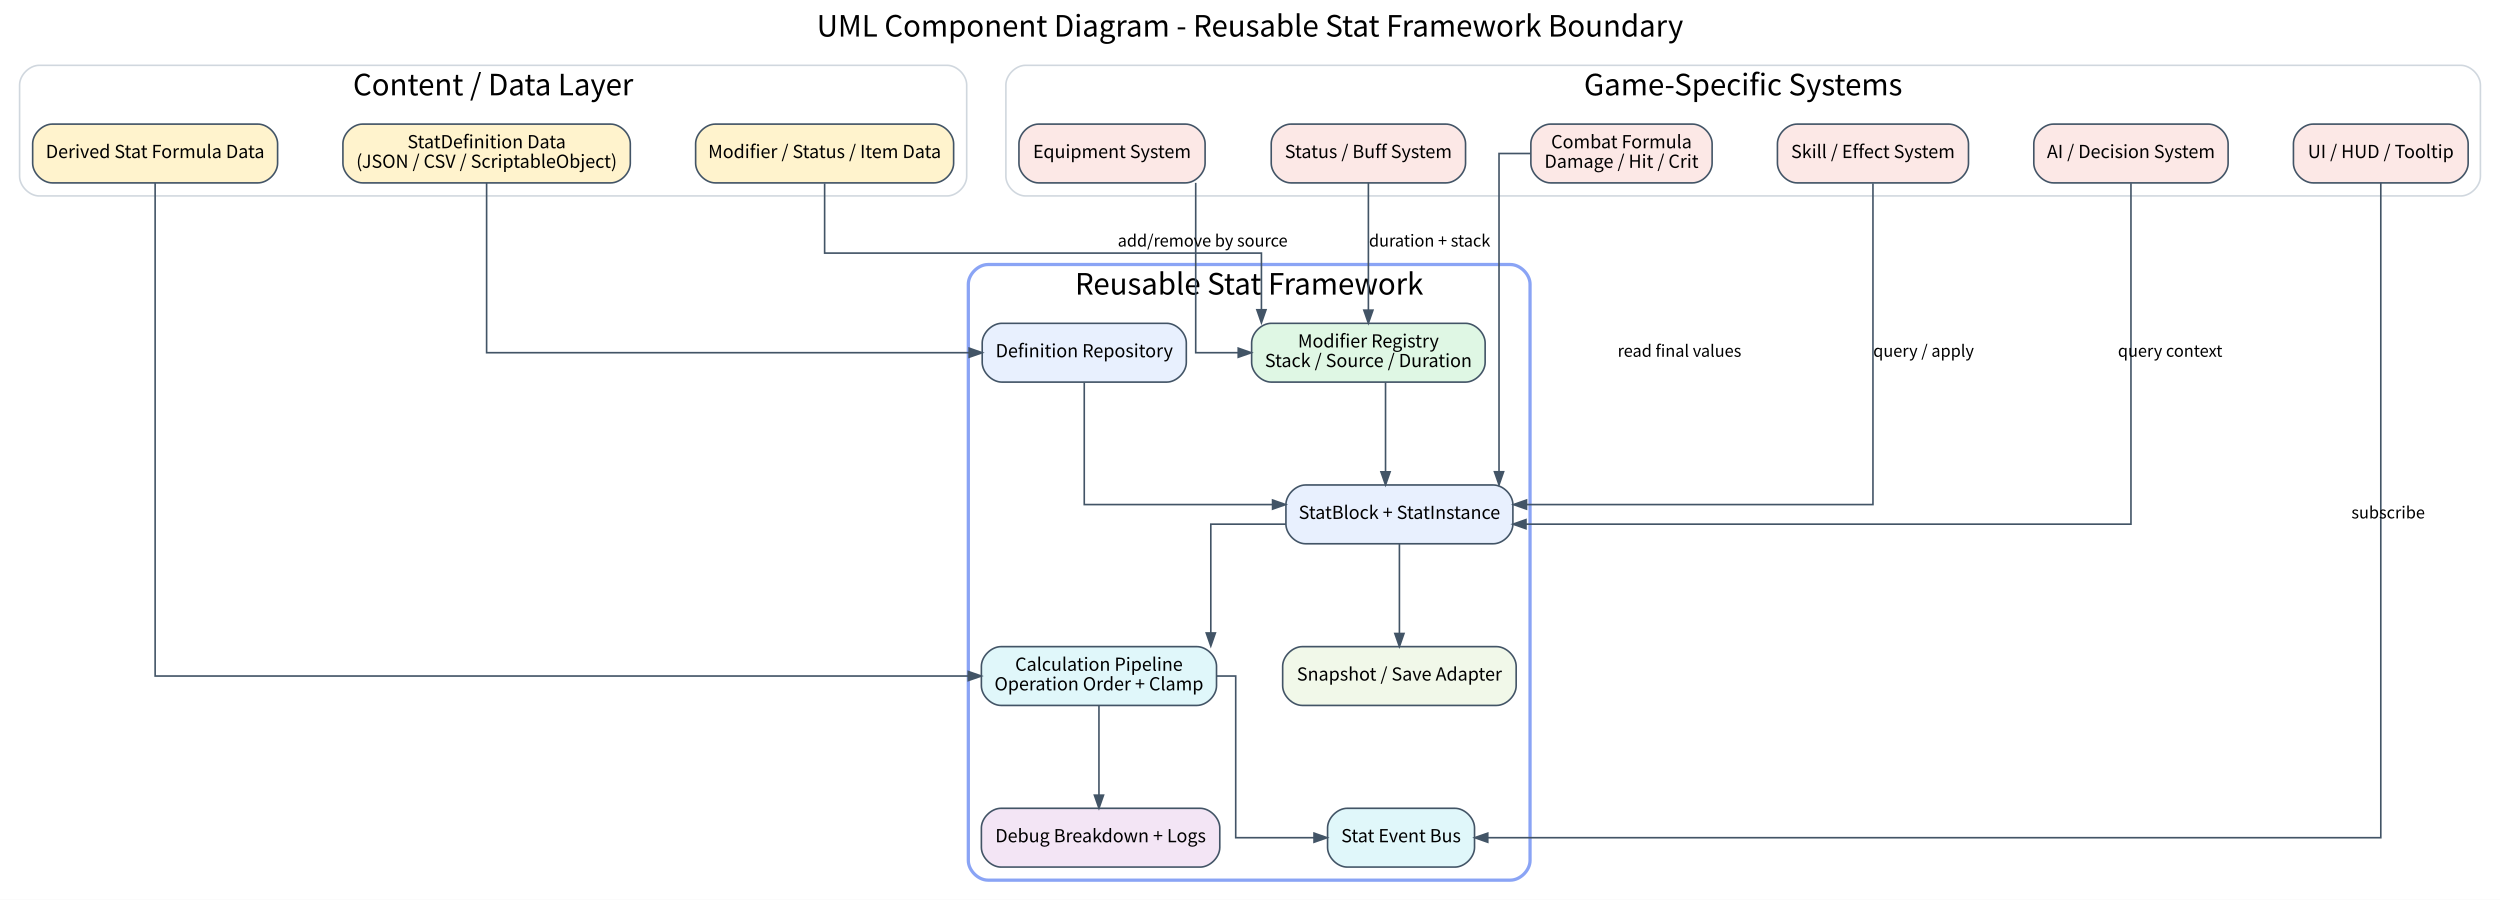
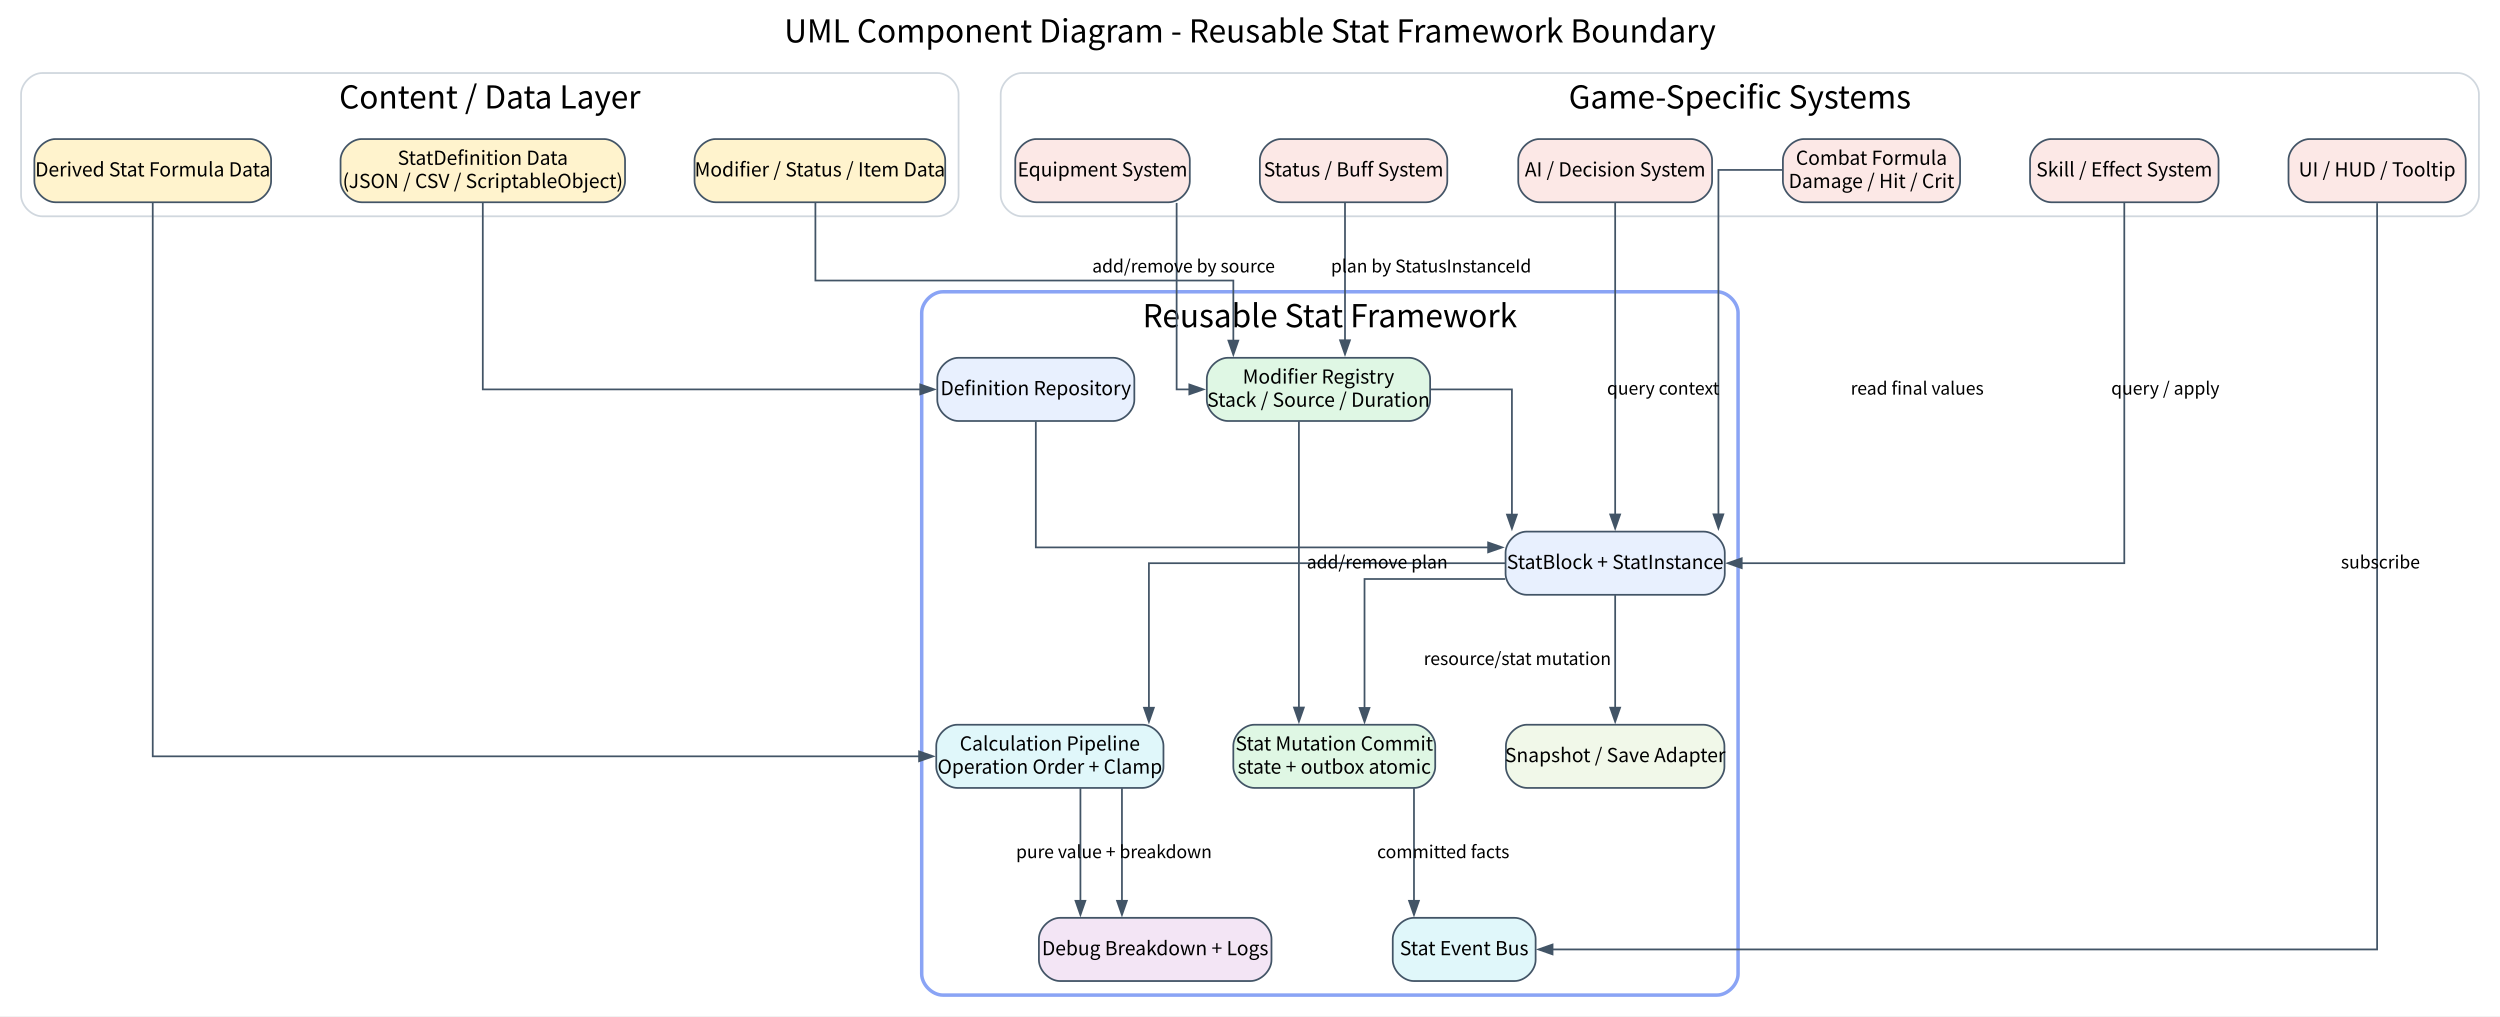
- <svg xmlns="http://www.w3.org/2000/svg" width="1531pt" height="551pt" viewBox="0.00 0.00 1531.00 551.00">
-   <g id="graph0" class="graph" transform="scale(1 1) rotate(0) translate(4 547)">
-     <polygon fill="white" stroke="transparent" points="-4,4 -4,-547 1527,-547 1527,4 -4,4" />
-     <text text-anchor="middle" x="761.5" y="-524.6" font-family="Noto Sans CJK KR" font-size="18.00">UML Component Diagram - Reusable Stat Framework Boundary</text>
+ <svg xmlns="http://www.w3.org/2000/svg" width="1424pt" height="579pt" viewBox="0.00 0.00 1424.00 579.00">
+   <g id="graph0" class="graph" transform="scale(1 1) rotate(0) translate(4 574.8)">
+     <polygon fill="white" stroke="none" points="-4,4 -4,-574.8 1420,-574.8 1420,4 -4,4" />
+     <text xml:space="preserve" text-anchor="middle" x="708" y="-550.6" font-family="Noto Sans CJK KR" font-size="18.00">UML Component Diagram - Reusable Stat Framework Boundary</text>
    <g id="clust1" class="cluster">
-       <path fill="white" stroke="#d0d7de" d="M20,-427C20,-427 576,-427 576,-427 582,-427 588,-433 588,-439 588,-439 588,-495 588,-495 588,-501 582,-507 576,-507 576,-507 20,-507 20,-507 14,-507 8,-501 8,-495 8,-495 8,-439 8,-439 8,-433 14,-427 20,-427" />
-       <text text-anchor="middle" x="298" y="-488.6" font-family="Noto Sans CJK KR" font-size="18.00">Content / Data Layer</text>
+       <path fill="white" stroke="#d0d7de" d="M20,-451.6C20,-451.6 530,-451.6 530,-451.6 536,-451.6 542,-457.6 542,-463.6 542,-463.6 542,-521.2 542,-521.2 542,-527.2 536,-533.2 530,-533.2 530,-533.2 20,-533.2 20,-533.2 14,-533.2 8,-527.2 8,-521.2 8,-521.2 8,-463.6 8,-463.6 8,-457.6 14,-451.6 20,-451.6" />
+       <text xml:space="preserve" text-anchor="middle" x="275" y="-513" font-family="Noto Sans CJK KR" font-size="18.00">Content / Data Layer</text>
    </g>
    <g id="clust2" class="cluster">
-       <path fill="white" stroke="#8aa4f5" stroke-width="2" d="M601,-8C601,-8 921,-8 921,-8 927,-8 933,-14 933,-20 933,-20 933,-373 933,-373 933,-379 927,-385 921,-385 921,-385 601,-385 601,-385 595,-385 589,-379 589,-373 589,-373 589,-20 589,-20 589,-14 595,-8 601,-8" />
-       <text text-anchor="middle" x="761" y="-366.6" font-family="Noto Sans CJK KR" font-size="18.00">Reusable Stat Framework</text>
+       <path fill="white" stroke="#8aa4f5" stroke-width="2" d="M533,-8C533,-8 974,-8 974,-8 980,-8 986,-14 986,-20 986,-20 986,-396.6 986,-396.6 986,-402.6 980,-408.6 974,-408.6 974,-408.6 533,-408.6 533,-408.6 527,-408.6 521,-402.6 521,-396.6 521,-396.6 521,-20 521,-20 521,-14 527,-8 533,-8" />
+       <text xml:space="preserve" text-anchor="middle" x="753.5" y="-388.4" font-family="Noto Sans CJK KR" font-size="18.00">Reusable Stat Framework</text>
    </g>
    <g id="clust3" class="cluster">
-       <path fill="white" stroke="#d0d7de" d="M624,-427C624,-427 1503,-427 1503,-427 1509,-427 1515,-433 1515,-439 1515,-439 1515,-495 1515,-495 1515,-501 1509,-507 1503,-507 1503,-507 624,-507 624,-507 618,-507 612,-501 612,-495 612,-495 612,-439 612,-439 612,-433 618,-427 624,-427" />
-       <text text-anchor="middle" x="1063.5" y="-488.6" font-family="Noto Sans CJK KR" font-size="18.00">Game-Specific Systems</text>
+       <path fill="white" stroke="#d0d7de" d="M578,-451.6C578,-451.6 1396,-451.6 1396,-451.6 1402,-451.6 1408,-457.6 1408,-463.6 1408,-463.6 1408,-521.2 1408,-521.2 1408,-527.2 1402,-533.2 1396,-533.2 1396,-533.2 578,-533.2 578,-533.2 572,-533.2 566,-527.2 566,-521.2 566,-521.2 566,-463.6 566,-463.6 566,-457.6 572,-451.6 578,-451.6" />
+       <text xml:space="preserve" text-anchor="middle" x="987" y="-513" font-family="Noto Sans CJK KR" font-size="18.00">Game-Specific Systems</text>
    </g>
    <g id="node1" class="node">
-       <path fill="#fff3cd" stroke="#425466" d="M370,-471C370,-471 218,-471 218,-471 212,-471 206,-465 206,-459 206,-459 206,-447 206,-447 206,-441 212,-435 218,-435 218,-435 370,-435 370,-435 376,-435 382,-441 382,-447 382,-447 382,-459 382,-459 382,-465 376,-471 370,-471" />
-       <text text-anchor="middle" x="294" y="-456.2" font-family="Noto Sans CJK KR" font-size="11.00">StatDefinition Data</text>
-       <text text-anchor="middle" x="294" y="-444.2" font-family="Noto Sans CJK KR" font-size="11.00">(JSON / CSV / ScriptableObject)</text>
+       <path fill="#fff3cd" stroke="#425466" d="M340.02,-495.6C340.02,-495.6 201.98,-495.6 201.98,-495.6 195.98,-495.6 189.98,-489.6 189.98,-483.6 189.98,-483.6 189.98,-471.6 189.98,-471.6 189.98,-465.6 195.98,-459.6 201.98,-459.6 201.98,-459.6 340.02,-459.6 340.02,-459.6 346.02,-459.6 352.02,-465.6 352.02,-471.6 352.02,-471.6 352.02,-483.6 352.02,-483.6 352.02,-489.6 346.02,-495.6 340.02,-495.6" />
+       <text xml:space="preserve" text-anchor="middle" x="271" y="-480.9" font-family="Noto Sans CJK KR" font-size="11.00">StatDefinition Data</text>
+       <text xml:space="preserve" text-anchor="middle" x="271" y="-467.7" font-family="Noto Sans CJK KR" font-size="11.00">(JSON / CSV / ScriptableObject)</text>
    </g>
    <g id="node4" class="node">
-       <path fill="#e8f0fe" stroke="#425466" d="M710.5,-349C710.5,-349 609.5,-349 609.5,-349 603.5,-349 597.5,-343 597.5,-337 597.5,-337 597.5,-325 597.5,-325 597.5,-319 603.5,-313 609.5,-313 609.5,-313 710.5,-313 710.5,-313 716.5,-313 722.5,-319 722.5,-325 722.5,-325 722.5,-337 722.5,-337 722.5,-343 716.5,-349 710.5,-349" />
-       <text text-anchor="middle" x="660" y="-328.2" font-family="Noto Sans CJK KR" font-size="11.00">Definition Repository</text>
+       <path fill="#e8f0fe" stroke="#425466" d="M630.12,-371C630.12,-371 541.88,-371 541.88,-371 535.88,-371 529.88,-365 529.88,-359 529.88,-359 529.88,-347 529.88,-347 529.88,-341 535.88,-335 541.88,-335 541.88,-335 630.12,-335 630.12,-335 636.12,-335 642.12,-341 642.12,-347 642.12,-347 642.12,-359 642.12,-359 642.12,-365 636.12,-371 630.12,-371" />
+       <text xml:space="preserve" text-anchor="middle" x="586" y="-349.7" font-family="Noto Sans CJK KR" font-size="11.00">Definition Repository</text>
    </g>
    <g id="edge1" class="edge">
-       <path fill="none" stroke="#425466" d="M294,-435C294,-401.06 294,-331 294,-331 294,-331 589.5,-331 589.5,-331" />
-       <polygon fill="#425466" stroke="#425466" points="589.5,-333.8 597.5,-331 589.5,-328.2 589.5,-333.8" />
+       <path fill="none" stroke="#425466" d="M271,-459.21C271,-424.56 271,-353 271,-353 271,-353 520.17,-353 520.17,-353" />
+       <polygon fill="#425466" stroke="#425466" points="520.17,-355.8 528.17,-353 520.17,-350.2 520.17,-355.8" />
    </g>
    <g id="node2" class="node">
-       <path fill="#fff3cd" stroke="#425466" d="M568,-471C568,-471 434,-471 434,-471 428,-471 422,-465 422,-459 422,-459 422,-447 422,-447 422,-441 428,-435 434,-435 434,-435 568,-435 568,-435 574,-435 580,-441 580,-447 580,-447 580,-459 580,-459 580,-465 574,-471 568,-471" />
-       <text text-anchor="middle" x="501" y="-450.2" font-family="Noto Sans CJK KR" font-size="11.00">Modifier / Status / Item Data</text>
+       <path fill="#fff3cd" stroke="#425466" d="M522.39,-495.6C522.39,-495.6 403.61,-495.6 403.61,-495.6 397.61,-495.6 391.61,-489.6 391.61,-483.6 391.61,-483.6 391.61,-471.6 391.61,-471.6 391.61,-465.6 397.61,-459.6 403.61,-459.6 403.61,-459.6 522.39,-459.6 522.39,-459.6 528.39,-459.6 534.39,-465.6 534.39,-471.6 534.39,-471.6 534.39,-483.6 534.39,-483.6 534.39,-489.6 528.39,-495.6 522.39,-495.6" />
+       <text xml:space="preserve" text-anchor="middle" x="463" y="-474.3" font-family="Noto Sans CJK KR" font-size="11.00">Modifier / Status / Item Data</text>
    </g>
    <g id="node6" class="node">
-       <path fill="#dff7e4" stroke="#425466" d="M893.5,-349C893.5,-349 774.5,-349 774.5,-349 768.5,-349 762.5,-343 762.5,-337 762.5,-337 762.5,-325 762.5,-325 762.5,-319 768.5,-313 774.5,-313 774.5,-313 893.5,-313 893.5,-313 899.5,-313 905.5,-319 905.5,-325 905.5,-325 905.5,-337 905.5,-337 905.5,-343 899.5,-349 893.5,-349" />
-       <text text-anchor="middle" x="834" y="-334.2" font-family="Noto Sans CJK KR" font-size="11.00">Modifier Registry</text>
-       <text text-anchor="middle" x="834" y="-322.2" font-family="Noto Sans CJK KR" font-size="11.00">Stack / Source / Duration</text>
+       <path fill="#dff7e4" stroke="#425466" d="M798.6,-371C798.6,-371 695.4,-371 695.4,-371 689.4,-371 683.4,-365 683.4,-359 683.4,-359 683.4,-347 683.4,-347 683.4,-341 689.4,-335 695.4,-335 695.4,-335 798.6,-335 798.6,-335 804.6,-335 810.6,-341 810.6,-347 810.6,-347 810.6,-359 810.6,-359 810.6,-365 804.6,-371 798.6,-371" />
+       <text xml:space="preserve" text-anchor="middle" x="747" y="-356.3" font-family="Noto Sans CJK KR" font-size="11.00">Modifier Registry</text>
+       <text xml:space="preserve" text-anchor="middle" x="747" y="-343.1" font-family="Noto Sans CJK KR" font-size="11.00">Stack / Source / Duration</text>
    </g>
    <g id="edge2" class="edge">
-       <path fill="none" stroke="#425466" d="M501,-434.7C501,-416.73 501,-392 501,-392 501,-392 768.5,-392 768.5,-392 768.5,-392 768.5,-357.3 768.5,-357.3" />
-       <polygon fill="#425466" stroke="#425466" points="771.3,-357.3 768.5,-349.3 765.7,-357.3 771.3,-357.3" />
+       <path fill="none" stroke="#425466" d="M460.45,-459.16C460.45,-440.69 460.45,-415 460.45,-415 460.45,-415 698.51,-415 698.51,-415 698.51,-415 698.51,-380.78 698.51,-380.78" />
+       <polygon fill="#425466" stroke="#425466" points="701.31,-380.78 698.51,-372.78 695.71,-380.78 701.31,-380.78" />
    </g>
    <g id="node3" class="node">
-       <path fill="#fff3cd" stroke="#425466" d="M154,-471C154,-471 28,-471 28,-471 22,-471 16,-465 16,-459 16,-459 16,-447 16,-447 16,-441 22,-435 28,-435 28,-435 154,-435 154,-435 160,-435 166,-441 166,-447 166,-447 166,-459 166,-459 166,-465 160,-471 154,-471" />
-       <text text-anchor="middle" x="91" y="-450.2" font-family="Noto Sans CJK KR" font-size="11.00">Derived Stat Formula Data</text>
+       <path fill="#fff3cd" stroke="#425466" d="M138.42,-495.6C138.42,-495.6 27.58,-495.6 27.58,-495.6 21.58,-495.6 15.58,-489.6 15.58,-483.6 15.58,-483.6 15.58,-471.6 15.58,-471.6 15.58,-465.6 21.58,-459.6 27.58,-459.6 27.58,-459.6 138.42,-459.6 138.42,-459.6 144.42,-459.6 150.42,-465.6 150.42,-471.6 150.42,-471.6 150.42,-483.6 150.42,-483.6 150.42,-489.6 144.42,-495.6 138.42,-495.6" />
+       <text xml:space="preserve" text-anchor="middle" x="83" y="-474.3" font-family="Noto Sans CJK KR" font-size="11.00">Derived Stat Formula Data</text>
    </g>
    <g id="node7" class="node">
-       <path fill="#e0f7fa" stroke="#425466" d="M729,-151C729,-151 609,-151 609,-151 603,-151 597,-145 597,-139 597,-139 597,-127 597,-127 597,-121 603,-115 609,-115 609,-115 729,-115 729,-115 735,-115 741,-121 741,-127 741,-127 741,-139 741,-139 741,-145 735,-151 729,-151" />
-       <text text-anchor="middle" x="669" y="-136.2" font-family="Noto Sans CJK KR" font-size="11.00">Calculation Pipeline</text>
-       <text text-anchor="middle" x="669" y="-124.2" font-family="Noto Sans CJK KR" font-size="11.00">Operation Order + Clamp</text>
+       <path fill="#e0f7fa" stroke="#425466" d="M646.71,-162C646.71,-162 541.29,-162 541.29,-162 535.29,-162 529.29,-156 529.29,-150 529.29,-150 529.29,-138 529.29,-138 529.29,-132 535.29,-126 541.29,-126 541.29,-126 646.71,-126 646.71,-126 652.71,-126 658.71,-132 658.71,-138 658.71,-138 658.71,-150 658.71,-150 658.71,-156 652.71,-162 646.71,-162" />
+       <text xml:space="preserve" text-anchor="middle" x="594" y="-147.3" font-family="Noto Sans CJK KR" font-size="11.00">Calculation Pipeline</text>
+       <text xml:space="preserve" text-anchor="middle" x="594" y="-134.1" font-family="Noto Sans CJK KR" font-size="11.00">Operation Order + Clamp</text>
    </g>
    <g id="edge3" class="edge">
-       <path fill="none" stroke="#425466" d="M91,-434.88C91,-367.18 91,-133 91,-133 91,-133 588.96,-133 588.96,-133" />
-       <polygon fill="#425466" stroke="#425466" points="588.96,-135.8 596.96,-133 588.96,-130.2 588.96,-135.8" />
+       <path fill="none" stroke="#425466" d="M83,-459.19C83,-389.25 83,-144 83,-144 83,-144 519.51,-144 519.51,-144" />
+       <polygon fill="#425466" stroke="#425466" points="519.51,-146.8 527.51,-144 519.51,-141.2 519.51,-146.8" />
    </g>
    <g id="node5" class="node">
-       <path fill="#e8f0fe" stroke="#425466" d="M910.5,-250C910.5,-250 795.5,-250 795.5,-250 789.5,-250 783.5,-244 783.5,-238 783.5,-238 783.5,-226 783.5,-226 783.5,-220 789.5,-214 795.5,-214 795.5,-214 910.5,-214 910.5,-214 916.5,-214 922.5,-220 922.5,-226 922.5,-226 922.5,-238 922.5,-238 922.5,-244 916.5,-250 910.5,-250" />
-       <text text-anchor="middle" x="853" y="-229.2" font-family="Noto Sans CJK KR" font-size="11.00">StatBlock + StatInstance</text>
+       <path fill="#e8f0fe" stroke="#425466" d="M966.43,-272C966.43,-272 865.57,-272 865.57,-272 859.57,-272 853.57,-266 853.57,-260 853.57,-260 853.57,-248 853.57,-248 853.57,-242 859.57,-236 865.57,-236 865.57,-236 966.43,-236 966.43,-236 972.43,-236 978.43,-242 978.43,-248 978.43,-248 978.43,-260 978.43,-260 978.43,-266 972.43,-272 966.43,-272" />
+       <text xml:space="preserve" text-anchor="middle" x="916" y="-250.7" font-family="Noto Sans CJK KR" font-size="11.00">StatBlock + StatInstance</text>
    </g>
    <g id="edge4" class="edge">
-       <path fill="none" stroke="#425466" d="M660,-312.63C660,-285.52 660,-238 660,-238 660,-238 775.32,-238 775.32,-238" />
-       <polygon fill="#425466" stroke="#425466" points="775.32,-240.8 783.32,-238 775.32,-235.2 775.32,-240.8" />
+       <path fill="none" stroke="#425466" d="M586,-334.79C586,-308.49 586,-263 586,-263 586,-263 843.64,-263 843.64,-263" />
+       <polygon fill="#425466" stroke="#425466" points="843.64,-265.8 851.64,-263 843.64,-260.2 843.64,-265.8" />
    </g>
    <g id="edge6" class="edge">
-       <path fill="none" stroke="#425466" d="M783.48,-226C759.02,-226 737.5,-226 737.5,-226 737.5,-226 737.5,-159.37 737.5,-159.37" />
-       <polygon fill="#425466" stroke="#425466" points="740.3,-159.37 737.5,-151.37 734.7,-159.37 740.3,-159.37" />
+       <path fill="none" stroke="#425466" d="M853.4,-254C774.88,-254 650.42,-254 650.42,-254 650.42,-254 650.42,-171.68 650.42,-171.68" />
+       <polygon fill="#425466" stroke="#425466" points="653.22,-171.68 650.42,-163.68 647.62,-171.68 653.22,-171.68" />
+     </g>
+     <g id="node9" class="node">
+       <path fill="#dff7e4" stroke="#425466" d="M801.5,-162C801.5,-162 710.5,-162 710.5,-162 704.5,-162 698.5,-156 698.5,-150 698.5,-150 698.5,-138 698.5,-138 698.5,-132 704.5,-126 710.5,-126 710.5,-126 801.5,-126 801.5,-126 807.5,-126 813.5,-132 813.5,-138 813.5,-138 813.5,-150 813.5,-150 813.5,-156 807.5,-162 801.5,-162" />
+       <text xml:space="preserve" text-anchor="middle" x="756" y="-147.3" font-family="Noto Sans CJK KR" font-size="11.00">Stat Mutation Commit</text>
+       <text xml:space="preserve" text-anchor="middle" x="756" y="-134.1" font-family="Noto Sans CJK KR" font-size="11.00">state + outbox atomic</text>
+     </g>
+     <g id="edge10" class="edge">
+       <path fill="none" stroke="#425466" d="M853.38,-245C815.02,-245 773.23,-245 773.23,-245 773.23,-245 773.23,-171.57 773.23,-171.57" />
+       <polygon fill="#425466" stroke="#425466" points="776.03,-171.57 773.23,-163.57 770.43,-171.57 776.03,-171.57" />
+       <text xml:space="preserve" text-anchor="middle" x="860.29" y="-196" font-family="Noto Sans CJK KR" font-size="10.00">resource/stat mutation</text>
+     </g>
+     <g id="node11" class="node">
+       <path fill="#f1f8e9" stroke="#425466" d="M966.23,-162C966.23,-162 865.77,-162 865.77,-162 859.77,-162 853.77,-156 853.77,-150 853.77,-150 853.77,-138 853.77,-138 853.77,-132 859.77,-126 865.77,-126 865.77,-126 966.23,-126 966.23,-126 972.23,-126 978.23,-132 978.23,-138 978.23,-138 978.23,-150 978.23,-150 978.23,-156 972.23,-162 966.23,-162" />
+       <text xml:space="preserve" text-anchor="middle" x="916" y="-140.7" font-family="Noto Sans CJK KR" font-size="11.00">Snapshot / Save Adapter</text>
+     </g>
+     <g id="edge12" class="edge">
+       <path fill="none" stroke="#425466" d="M916,-235.84C916,-235.84 916,-171.7 916,-171.7" />
+       <polygon fill="#425466" stroke="#425466" points="918.8,-171.7 916,-163.7 913.2,-171.7 918.8,-171.7" />
+     </g>
+     <g id="edge5" class="edge">
+       <path fill="none" stroke="#425466" d="M811.1,-353C835.34,-353 857.19,-353 857.19,-353 857.19,-353 857.19,-281.67 857.19,-281.67" />
+       <polygon fill="#425466" stroke="#425466" points="859.99,-281.67 857.19,-273.67 854.39,-281.67 859.99,-281.67" />
+     </g>
+     <g id="edge9" class="edge">
+       <path fill="none" stroke="#425466" d="M735.86,-334.82C735.86,-334.82 735.86,-171.8 735.86,-171.8" />
+       <polygon fill="#425466" stroke="#425466" points="738.66,-171.8 735.86,-163.8 733.06,-171.8 738.66,-171.8" />
+       <text xml:space="preserve" text-anchor="middle" x="780.46" y="-251" font-family="Noto Sans CJK KR" font-size="10.00">add/remove plan</text>
    </g>
    <g id="node10" class="node">
-       <path fill="#f1f8e9" stroke="#425466" d="M912.5,-151C912.5,-151 793.5,-151 793.5,-151 787.5,-151 781.5,-145 781.5,-139 781.5,-139 781.5,-127 781.5,-127 781.5,-121 787.5,-115 793.5,-115 793.5,-115 912.5,-115 912.5,-115 918.5,-115 924.5,-121 924.5,-127 924.5,-127 924.5,-139 924.5,-139 924.5,-145 918.5,-151 912.5,-151" />
-       <text text-anchor="middle" x="853" y="-130.2" font-family="Noto Sans CJK KR" font-size="11.00">Snapshot / Save Adapter</text>
+       <path fill="#f3e5f5" stroke="#425466" d="M708.24,-52C708.24,-52 599.76,-52 599.76,-52 593.76,-52 587.76,-46 587.76,-40 587.76,-40 587.76,-28 587.76,-28 587.76,-22 593.76,-16 599.76,-16 599.76,-16 708.24,-16 708.24,-16 714.24,-16 720.24,-22 720.24,-28 720.24,-28 720.24,-40 720.24,-40 720.24,-46 714.24,-52 708.24,-52" />
+       <text xml:space="preserve" text-anchor="middle" x="654" y="-30.7" font-family="Noto Sans CJK KR" font-size="11.00">Debug Breakdown + Logs</text>
    </g>
-     <g id="edge9" class="edge">
-       <path fill="none" stroke="#425466" d="M853,-213.84C853,-213.84 853,-159.04 853,-159.04" />
-       <polygon fill="#425466" stroke="#425466" points="855.8,-159.04 853,-151.04 850.2,-159.04 855.8,-159.04" />
+     <g id="edge7" class="edge">
+       <path fill="none" stroke="#425466" d="M635.06,-125.84C635.06,-125.84 635.06,-61.7 635.06,-61.7" />
+       <polygon fill="#425466" stroke="#425466" points="637.86,-61.7 635.06,-53.7 632.26,-61.7 637.86,-61.7" />
    </g>
-     <g id="edge5" class="edge">
-       <path fill="none" stroke="#425466" d="M844.5,-312.84C844.5,-312.84 844.5,-258.04 844.5,-258.04" />
-       <polygon fill="#425466" stroke="#425466" points="847.3,-258.04 844.5,-250.04 841.7,-258.04 847.3,-258.04" />
+     <g id="edge8" class="edge">
+       <path fill="none" stroke="#425466" d="M611.41,-125.84C611.41,-125.84 611.41,-61.7 611.41,-61.7" />
+       <polygon fill="#425466" stroke="#425466" points="614.21,-61.7 611.41,-53.7 608.61,-61.7 614.21,-61.7" />
+       <text xml:space="preserve" text-anchor="middle" x="630.5" y="-86" font-family="Noto Sans CJK KR" font-size="10.00">pure value + breakdown</text>
    </g>
    <g id="node8" class="node">
-       <path fill="#e0f7fa" stroke="#425466" d="M887,-52C887,-52 821,-52 821,-52 815,-52 809,-46 809,-40 809,-40 809,-28 809,-28 809,-22 815,-16 821,-16 821,-16 887,-16 887,-16 893,-16 899,-22 899,-28 899,-28 899,-40 899,-40 899,-46 893,-52 887,-52" />
-       <text text-anchor="middle" x="854" y="-31.2" font-family="Noto Sans CJK KR" font-size="11.00">Stat Event Bus</text>
+       <path fill="#e0f7fa" stroke="#425466" d="M858.69,-52C858.69,-52 801.31,-52 801.31,-52 795.31,-52 789.31,-46 789.31,-40 789.31,-40 789.31,-28 789.31,-28 789.31,-22 795.31,-16 801.31,-16 801.31,-16 858.69,-16 858.69,-16 864.69,-16 870.69,-22 870.69,-28 870.69,-28 870.69,-40 870.69,-40 870.69,-46 864.69,-52 858.69,-52" />
+       <text xml:space="preserve" text-anchor="middle" x="830" y="-30.7" font-family="Noto Sans CJK KR" font-size="11.00">Stat Event Bus</text>
    </g>
-     <g id="edge8" class="edge">
-       <path fill="none" stroke="#425466" d="M741.1,-133C748.15,-133 752.75,-133 752.75,-133 752.75,-133 752.75,-34 752.75,-34 752.75,-34 800.71,-34 800.71,-34" />
-       <polygon fill="#425466" stroke="#425466" points="800.71,-36.8 808.71,-34 800.71,-31.2 800.71,-36.8" />
-     </g>
-     <g id="node9" class="node">
-       <path fill="#f3e5f5" stroke="#425466" d="M731,-52C731,-52 609,-52 609,-52 603,-52 597,-46 597,-40 597,-40 597,-28 597,-28 597,-22 603,-16 609,-16 609,-16 731,-16 731,-16 737,-16 743,-22 743,-28 743,-28 743,-40 743,-40 743,-46 737,-52 731,-52" />
-       <text text-anchor="middle" x="670" y="-31.2" font-family="Noto Sans CJK KR" font-size="11.00">Debug Breakdown + Logs</text>
-     </g>
-     <g id="edge7" class="edge">
-       <path fill="none" stroke="#425466" d="M669,-114.84C669,-114.84 669,-60.04 669,-60.04" />
-       <polygon fill="#425466" stroke="#425466" points="671.8,-60.04 669,-52.04 666.2,-60.04 671.8,-60.04" />
-     </g>
-     <g id="node11" class="node">
-       <path fill="#fce8e6" stroke="#425466" d="M1189.5,-471C1189.5,-471 1096.5,-471 1096.5,-471 1090.5,-471 1084.5,-465 1084.5,-459 1084.5,-459 1084.5,-447 1084.5,-447 1084.5,-441 1090.5,-435 1096.5,-435 1096.5,-435 1189.5,-435 1189.5,-435 1195.5,-435 1201.5,-441 1201.5,-447 1201.5,-447 1201.5,-459 1201.5,-459 1201.5,-465 1195.5,-471 1189.5,-471" />
-       <text text-anchor="middle" x="1143" y="-450.2" font-family="Noto Sans CJK KR" font-size="11.00">Skill / Effect System</text>
-     </g>
-     <g id="edge10" class="edge">
-       <path fill="none" stroke="#425466" d="M1143,-434.67C1143,-382.68 1143,-238 1143,-238 1143,-238 930.83,-238 930.83,-238" />
-       <polygon fill="#425466" stroke="#425466" points="930.83,-235.2 922.83,-238 930.83,-240.8 930.83,-235.2" />
-       <text text-anchor="middle" x="1174" y="-328.5" font-family="Noto Sans CJK KR" font-size="10.00">query / apply</text>
+     <g id="edge11" class="edge">
+       <path fill="none" stroke="#425466" d="M801.4,-125.84C801.4,-125.84 801.4,-61.7 801.4,-61.7" />
+       <polygon fill="#425466" stroke="#425466" points="804.2,-61.7 801.4,-53.7 798.6,-61.7 804.2,-61.7" />
+       <text xml:space="preserve" text-anchor="middle" x="818.07" y="-86" font-family="Noto Sans CJK KR" font-size="10.00">committed facts</text>
    </g>
    <g id="node12" class="node">
-       <path fill="#fce8e6" stroke="#425466" d="M1032.5,-471C1032.5,-471 945.5,-471 945.5,-471 939.5,-471 933.5,-465 933.5,-459 933.5,-459 933.5,-447 933.5,-447 933.5,-441 939.5,-435 945.5,-435 945.5,-435 1032.5,-435 1032.5,-435 1038.5,-435 1044.5,-441 1044.5,-447 1044.5,-447 1044.5,-459 1044.5,-459 1044.5,-465 1038.5,-471 1032.5,-471" />
-       <text text-anchor="middle" x="989" y="-456.2" font-family="Noto Sans CJK KR" font-size="11.00">Combat Formula</text>
-       <text text-anchor="middle" x="989" y="-444.2" font-family="Noto Sans CJK KR" font-size="11.00">Damage / Hit / Crit</text>
+       <path fill="#fce8e6" stroke="#425466" d="M1247.68,-495.6C1247.68,-495.6 1164.32,-495.6 1164.32,-495.6 1158.32,-495.6 1152.32,-489.6 1152.32,-483.6 1152.32,-483.6 1152.32,-471.6 1152.32,-471.6 1152.32,-465.6 1158.32,-459.6 1164.32,-459.6 1164.32,-459.6 1247.68,-459.6 1247.68,-459.6 1253.68,-459.6 1259.68,-465.6 1259.68,-471.6 1259.68,-471.6 1259.68,-483.6 1259.68,-483.6 1259.68,-489.6 1253.68,-495.6 1247.68,-495.6" />
+       <text xml:space="preserve" text-anchor="middle" x="1206" y="-474.3" font-family="Noto Sans CJK KR" font-size="11.00">Skill / Effect System</text>
    </g>
    <g id="edge13" class="edge">
-       <path fill="none" stroke="#425466" d="M933.31,-453C922.27,-453 914,-453 914,-453 914,-453 914,-258.09 914,-258.09" />
-       <polygon fill="#425466" stroke="#425466" points="916.8,-258.09 914,-250.09 911.2,-258.09 916.8,-258.09" />
-       <text text-anchor="middle" x="1024.5" y="-328.5" font-family="Noto Sans CJK KR" font-size="10.00">read final values</text>
+       <path fill="none" stroke="#425466" d="M1206,-459.3C1206,-405.9 1206,-254 1206,-254 1206,-254 988.08,-254 988.08,-254" />
+       <polygon fill="#425466" stroke="#425466" points="988.08,-251.2 980.08,-254 988.08,-256.8 988.08,-251.2" />
+       <text xml:space="preserve" text-anchor="middle" x="1229.38" y="-350" font-family="Noto Sans CJK KR" font-size="10.00">query / apply</text>
    </g>
    <g id="node13" class="node">
-       <path fill="#fce8e6" stroke="#425466" d="M722,-471C722,-471 632,-471 632,-471 626,-471 620,-465 620,-459 620,-459 620,-447 620,-447 620,-441 626,-435 632,-435 632,-435 722,-435 722,-435 728,-435 734,-441 734,-447 734,-447 734,-459 734,-459 734,-465 728,-471 722,-471" />
-       <text text-anchor="middle" x="677" y="-450.2" font-family="Noto Sans CJK KR" font-size="11.00">Equipment System</text>
+       <path fill="#fce8e6" stroke="#425466" d="M1100.46,-495.6C1100.46,-495.6 1023.54,-495.6 1023.54,-495.6 1017.54,-495.6 1011.54,-489.6 1011.54,-483.6 1011.54,-483.6 1011.54,-471.6 1011.54,-471.6 1011.54,-465.6 1017.54,-459.6 1023.54,-459.6 1023.54,-459.6 1100.46,-459.6 1100.46,-459.6 1106.46,-459.6 1112.46,-465.6 1112.46,-471.6 1112.46,-471.6 1112.46,-483.6 1112.46,-483.6 1112.46,-489.6 1106.46,-495.6 1100.46,-495.6" />
+       <text xml:space="preserve" text-anchor="middle" x="1062" y="-480.9" font-family="Noto Sans CJK KR" font-size="11.00">Combat Formula</text>
+       <text xml:space="preserve" text-anchor="middle" x="1062" y="-467.7" font-family="Noto Sans CJK KR" font-size="11.00">Damage / Hit / Crit</text>
    </g>
-     <g id="edge11" class="edge">
-       <path fill="none" stroke="#425466" d="M728.25,-435C728.25,-401.06 728.25,-331 728.25,-331 728.25,-331 754.29,-331 754.29,-331" />
-       <polygon fill="#425466" stroke="#425466" points="754.29,-333.8 762.29,-331 754.29,-328.2 754.29,-333.8" />
-       <text text-anchor="middle" x="732.5" y="-396" font-family="Noto Sans CJK KR" font-size="10.00">add/remove by source</text>
+     <g id="edge16" class="edge">
+       <path fill="none" stroke="#425466" d="M1011.28,-478C992.1,-478 974.81,-478 974.81,-478 974.81,-478 974.81,-281.84 974.81,-281.84" />
+       <polygon fill="#425466" stroke="#425466" points="977.61,-281.84 974.81,-273.84 972.01,-281.84 977.61,-281.84" />
+       <text xml:space="preserve" text-anchor="middle" x="1088.04" y="-350" font-family="Noto Sans CJK KR" font-size="10.00">read final values</text>
    </g>
    <g id="node14" class="node">
-       <path fill="#fce8e6" stroke="#425466" d="M881.5,-471C881.5,-471 786.5,-471 786.5,-471 780.5,-471 774.5,-465 774.5,-459 774.5,-459 774.5,-447 774.5,-447 774.5,-441 780.5,-435 786.5,-435 786.5,-435 881.5,-435 881.5,-435 887.5,-435 893.5,-441 893.5,-447 893.5,-447 893.5,-459 893.5,-459 893.5,-465 887.5,-471 881.5,-471" />
-       <text text-anchor="middle" x="834" y="-450.2" font-family="Noto Sans CJK KR" font-size="11.00">Status / Buff System</text>
+       <path fill="#fce8e6" stroke="#425466" d="M661.71,-495.6C661.71,-495.6 586.29,-495.6 586.29,-495.6 580.29,-495.6 574.29,-489.6 574.29,-483.6 574.29,-483.6 574.29,-471.6 574.29,-471.6 574.29,-465.6 580.29,-459.6 586.29,-459.6 586.29,-459.6 661.71,-459.6 661.71,-459.6 667.71,-459.6 673.71,-465.6 673.71,-471.6 673.71,-471.6 673.71,-483.6 673.71,-483.6 673.71,-489.6 667.71,-495.6 661.71,-495.6" />
+       <text xml:space="preserve" text-anchor="middle" x="624" y="-474.3" font-family="Noto Sans CJK KR" font-size="11.00">Equipment System</text>
    </g>
-     <g id="edge12" class="edge">
-       <path fill="none" stroke="#425466" d="M834,-435C834,-435 834,-357.08 834,-357.08" />
-       <polygon fill="#425466" stroke="#425466" points="836.8,-357.08 834,-349.08 831.2,-357.08 836.8,-357.08" />
-       <text text-anchor="middle" x="871.5" y="-396" font-family="Noto Sans CJK KR" font-size="10.00">duration + stack</text>
+     <g id="edge14" class="edge">
+       <path fill="none" stroke="#425466" d="M666.21,-459.21C666.21,-424.56 666.21,-353 666.21,-353 666.21,-353 673.44,-353 673.44,-353" />
+       <polygon fill="#425466" stroke="#425466" points="673.44,-355.8 681.44,-353 673.44,-350.2 673.44,-355.8" />
+       <text xml:space="preserve" text-anchor="middle" x="670.15" y="-419.6" font-family="Noto Sans CJK KR" font-size="10.00">add/remove by source</text>
    </g>
    <g id="node15" class="node">
-       <path fill="#fce8e6" stroke="#425466" d="M1495.5,-471C1495.5,-471 1412.5,-471 1412.5,-471 1406.5,-471 1400.5,-465 1400.5,-459 1400.5,-459 1400.5,-447 1400.5,-447 1400.5,-441 1406.5,-435 1412.5,-435 1412.5,-435 1495.5,-435 1495.5,-435 1501.5,-435 1507.5,-441 1507.5,-447 1507.5,-447 1507.5,-459 1507.5,-459 1507.5,-465 1501.5,-471 1495.5,-471" />
-       <text text-anchor="middle" x="1454" y="-450.2" font-family="Noto Sans CJK KR" font-size="11.00">UI / HUD / Tooltip</text>
+       <path fill="#fce8e6" stroke="#425466" d="M808.38,-495.6C808.38,-495.6 725.62,-495.6 725.62,-495.6 719.62,-495.6 713.62,-489.6 713.62,-483.6 713.62,-483.6 713.62,-471.6 713.62,-471.6 713.62,-465.6 719.62,-459.6 725.62,-459.6 725.62,-459.6 808.38,-459.6 808.38,-459.6 814.38,-459.6 820.38,-465.6 820.38,-471.6 820.38,-471.6 820.38,-483.6 820.38,-483.6 820.38,-489.6 814.38,-495.6 808.38,-495.6" />
+       <text xml:space="preserve" text-anchor="middle" x="767" y="-474.3" font-family="Noto Sans CJK KR" font-size="11.00">Status / Buff System</text>
    </g>
-     <g id="edge14" class="edge">
-       <path fill="none" stroke="#425466" d="M1454,-435C1454,-354.8 1454,-34 1454,-34 1454,-34 907.1,-34 907.1,-34" />
-       <polygon fill="#425466" stroke="#425466" points="907.1,-31.2 899.1,-34 907.1,-36.8 907.1,-31.2" />
-       <text text-anchor="middle" x="1458.5" y="-229.5" font-family="Noto Sans CJK KR" font-size="10.00">subscribe</text>
+     <g id="edge15" class="edge">
+       <path fill="none" stroke="#425466" d="M762.11,-459.21C762.11,-459.21 762.11,-380.97 762.11,-380.97" />
+       <polygon fill="#425466" stroke="#425466" points="764.91,-380.97 762.11,-372.97 759.31,-380.97 764.91,-380.97" />
+       <text xml:space="preserve" text-anchor="middle" x="811.16" y="-419.6" font-family="Noto Sans CJK KR" font-size="10.00">plan by StatusInstanceId</text>
    </g>
    <g id="node16" class="node">
-       <path fill="#fce8e6" stroke="#425466" d="M1348.5,-471C1348.5,-471 1253.5,-471 1253.5,-471 1247.5,-471 1241.5,-465 1241.5,-459 1241.5,-459 1241.5,-447 1241.5,-447 1241.5,-441 1247.5,-435 1253.5,-435 1253.5,-435 1348.5,-435 1348.5,-435 1354.5,-435 1360.5,-441 1360.5,-447 1360.5,-447 1360.5,-459 1360.5,-459 1360.5,-465 1354.5,-471 1348.5,-471" />
-       <text text-anchor="middle" x="1301" y="-450.2" font-family="Noto Sans CJK KR" font-size="11.00">AI / Decision System</text>
+       <path fill="#fce8e6" stroke="#425466" d="M1388.47,-495.6C1388.47,-495.6 1311.53,-495.6 1311.53,-495.6 1305.53,-495.6 1299.53,-489.6 1299.53,-483.6 1299.53,-483.6 1299.53,-471.6 1299.53,-471.6 1299.53,-465.6 1305.53,-459.6 1311.53,-459.6 1311.53,-459.6 1388.47,-459.6 1388.47,-459.6 1394.47,-459.6 1400.47,-465.6 1400.47,-471.6 1400.47,-471.6 1400.47,-483.6 1400.47,-483.6 1400.47,-489.6 1394.47,-495.6 1388.47,-495.6" />
+       <text xml:space="preserve" text-anchor="middle" x="1350" y="-474.3" font-family="Noto Sans CJK KR" font-size="11.00">UI / HUD / Tooltip</text>
    </g>
-     <g id="edge15" class="edge">
-       <path fill="none" stroke="#425466" d="M1301,-434.81C1301,-380.94 1301,-226 1301,-226 1301,-226 930.51,-226 930.51,-226" />
-       <polygon fill="#425466" stroke="#425466" points="930.51,-223.2 922.51,-226 930.51,-228.8 930.51,-223.2" />
-       <text text-anchor="middle" x="1325" y="-328.5" font-family="Noto Sans CJK KR" font-size="10.00">query context</text>
+     <g id="edge17" class="edge">
+       <path fill="none" stroke="#425466" d="M1350,-459.1C1350,-375.15 1350,-34 1350,-34 1350,-34 880.32,-34 880.32,-34" />
+       <polygon fill="#425466" stroke="#425466" points="880.32,-31.2 872.32,-34 880.32,-36.8 880.32,-31.2" />
+       <text xml:space="preserve" text-anchor="middle" x="1351.88" y="-251" font-family="Noto Sans CJK KR" font-size="10.00">subscribe</text>
+     </g>
+     <g id="node17" class="node">
+       <path fill="#fce8e6" stroke="#425466" d="M959.2,-495.6C959.2,-495.6 872.8,-495.6 872.8,-495.6 866.8,-495.6 860.8,-489.6 860.8,-483.6 860.8,-483.6 860.8,-471.6 860.8,-471.6 860.8,-465.6 866.8,-459.6 872.8,-459.6 872.8,-459.6 959.2,-459.6 959.2,-459.6 965.2,-459.6 971.2,-465.6 971.2,-471.6 971.2,-471.6 971.2,-483.6 971.2,-483.6 971.2,-489.6 965.2,-495.6 959.2,-495.6" />
+       <text xml:space="preserve" text-anchor="middle" x="916" y="-474.3" font-family="Noto Sans CJK KR" font-size="11.00">AI / Decision System</text>
+     </g>
+     <g id="edge18" class="edge">
+       <path fill="none" stroke="#425466" d="M916,-459.3C916,-459.3 916,-281.75 916,-281.75" />
+       <polygon fill="#425466" stroke="#425466" points="918.8,-281.75 916,-273.75 913.2,-281.75 918.8,-281.75" />
+       <text xml:space="preserve" text-anchor="middle" x="943.35" y="-350" font-family="Noto Sans CJK KR" font-size="10.00">query context</text>
    </g>
  </g>
</svg>
